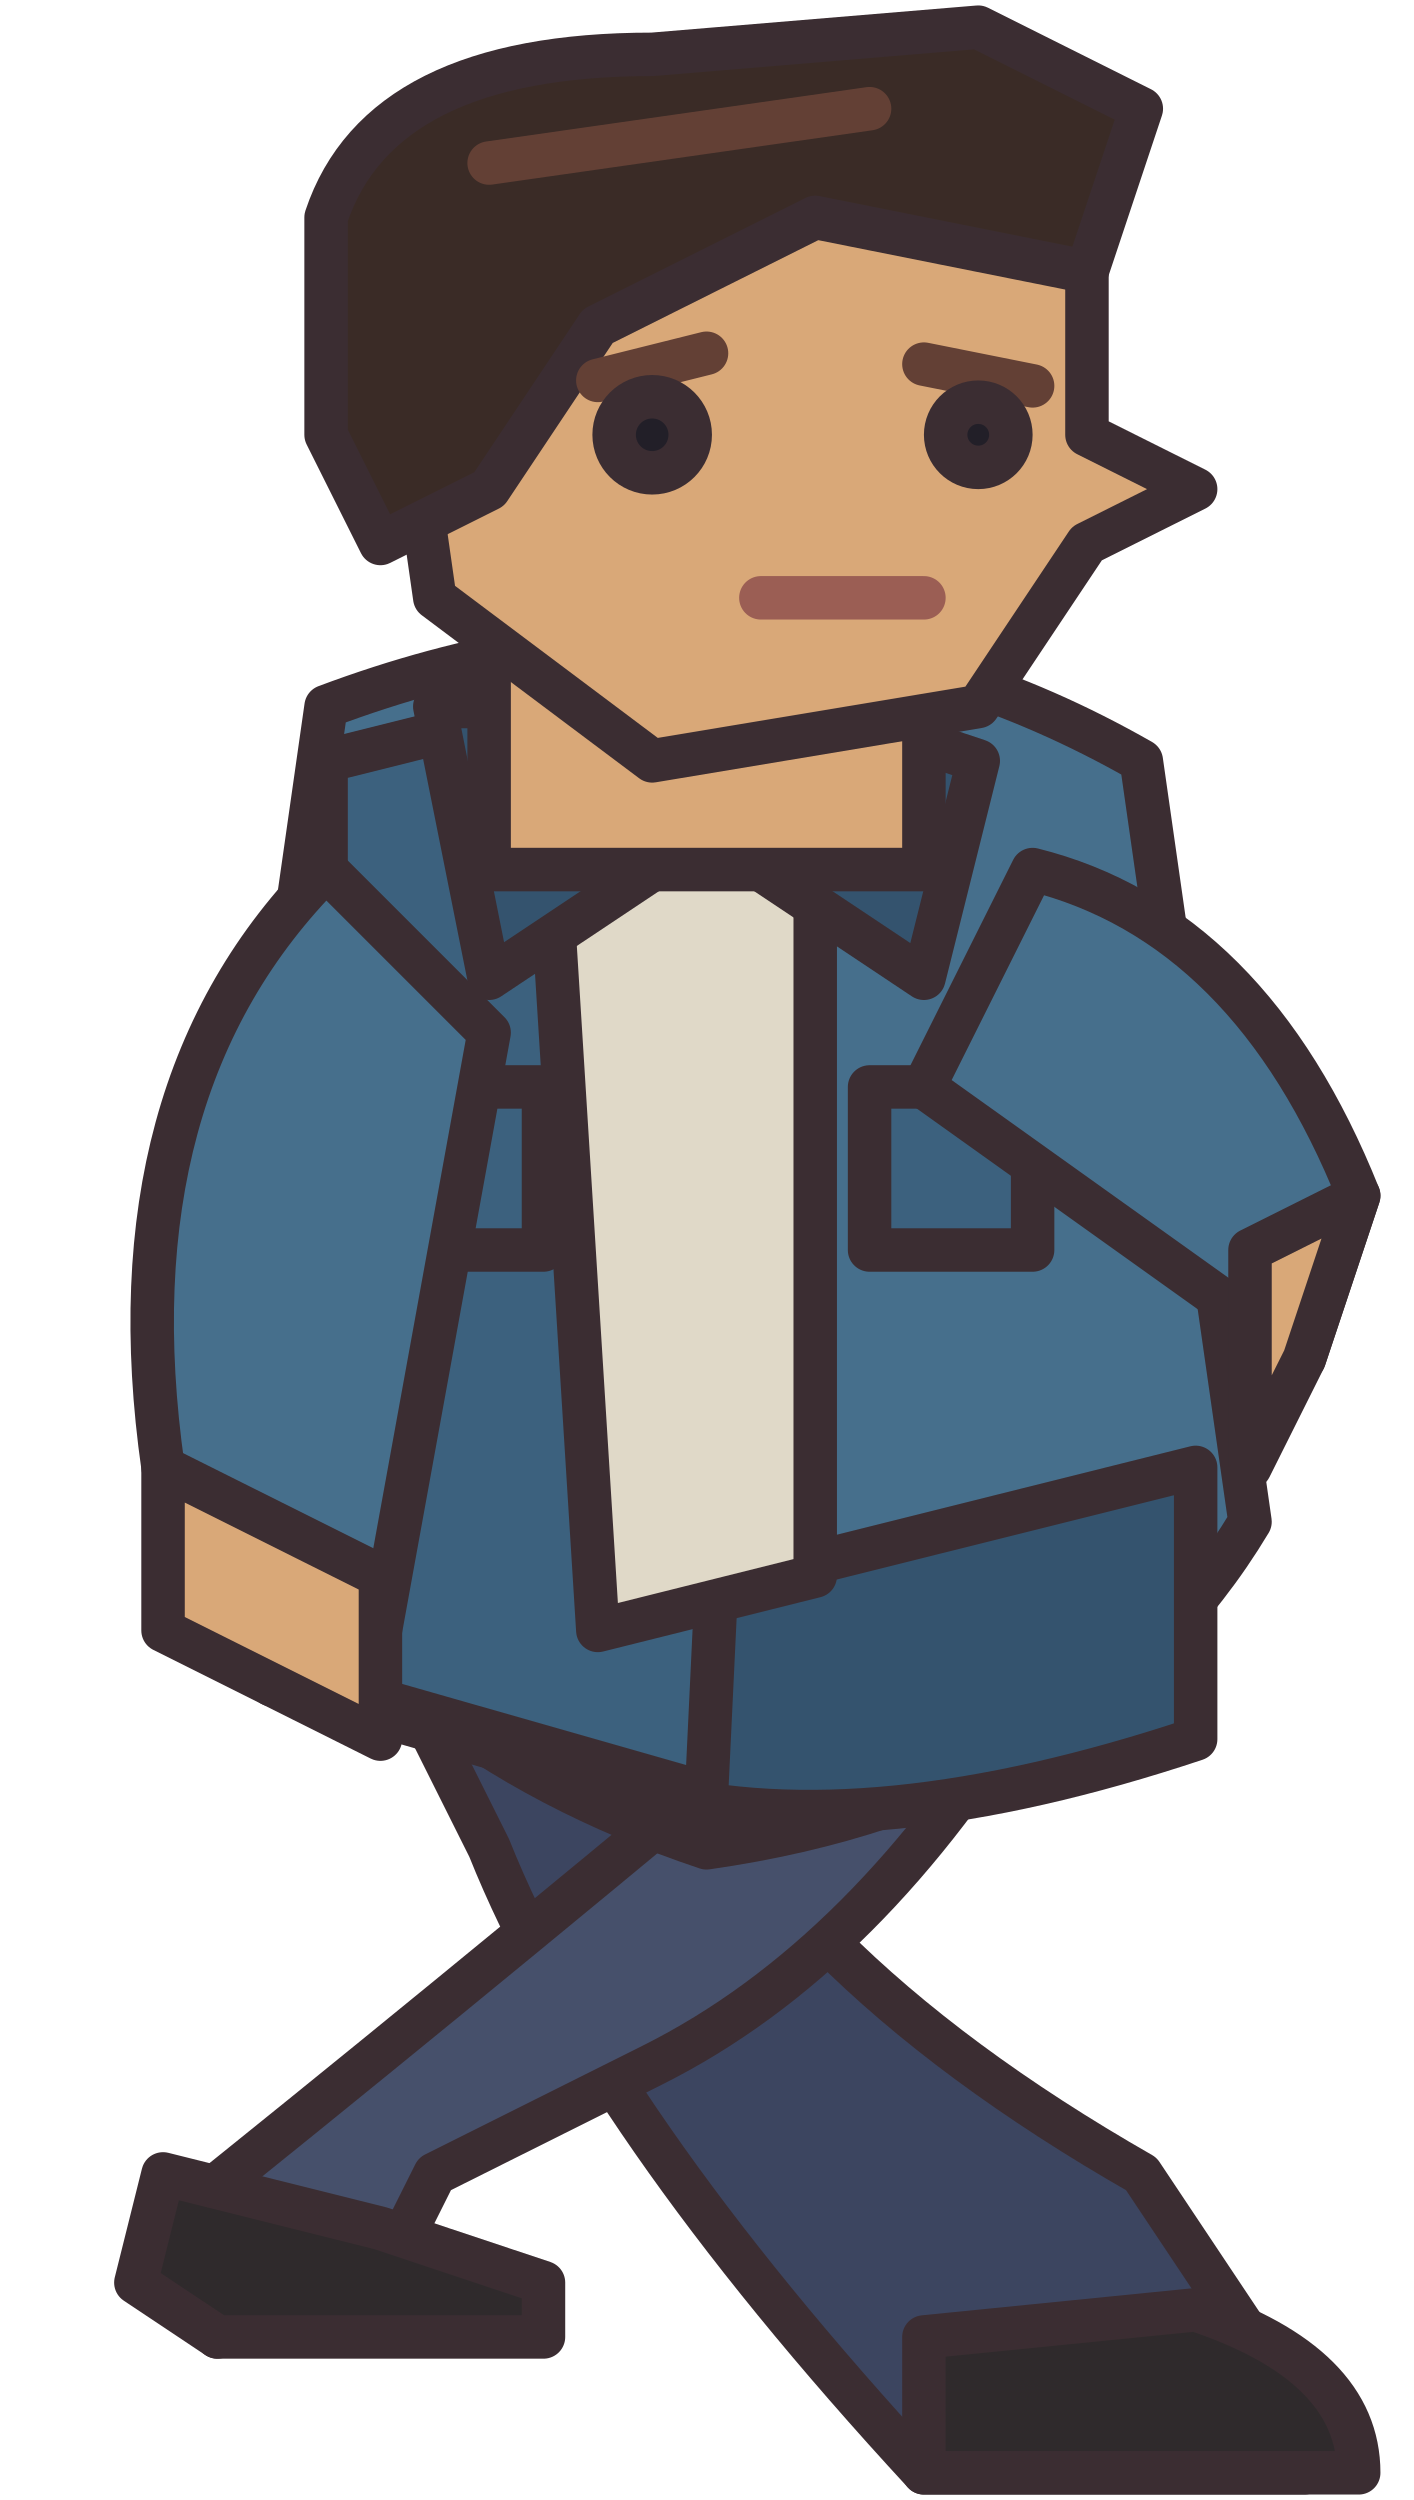
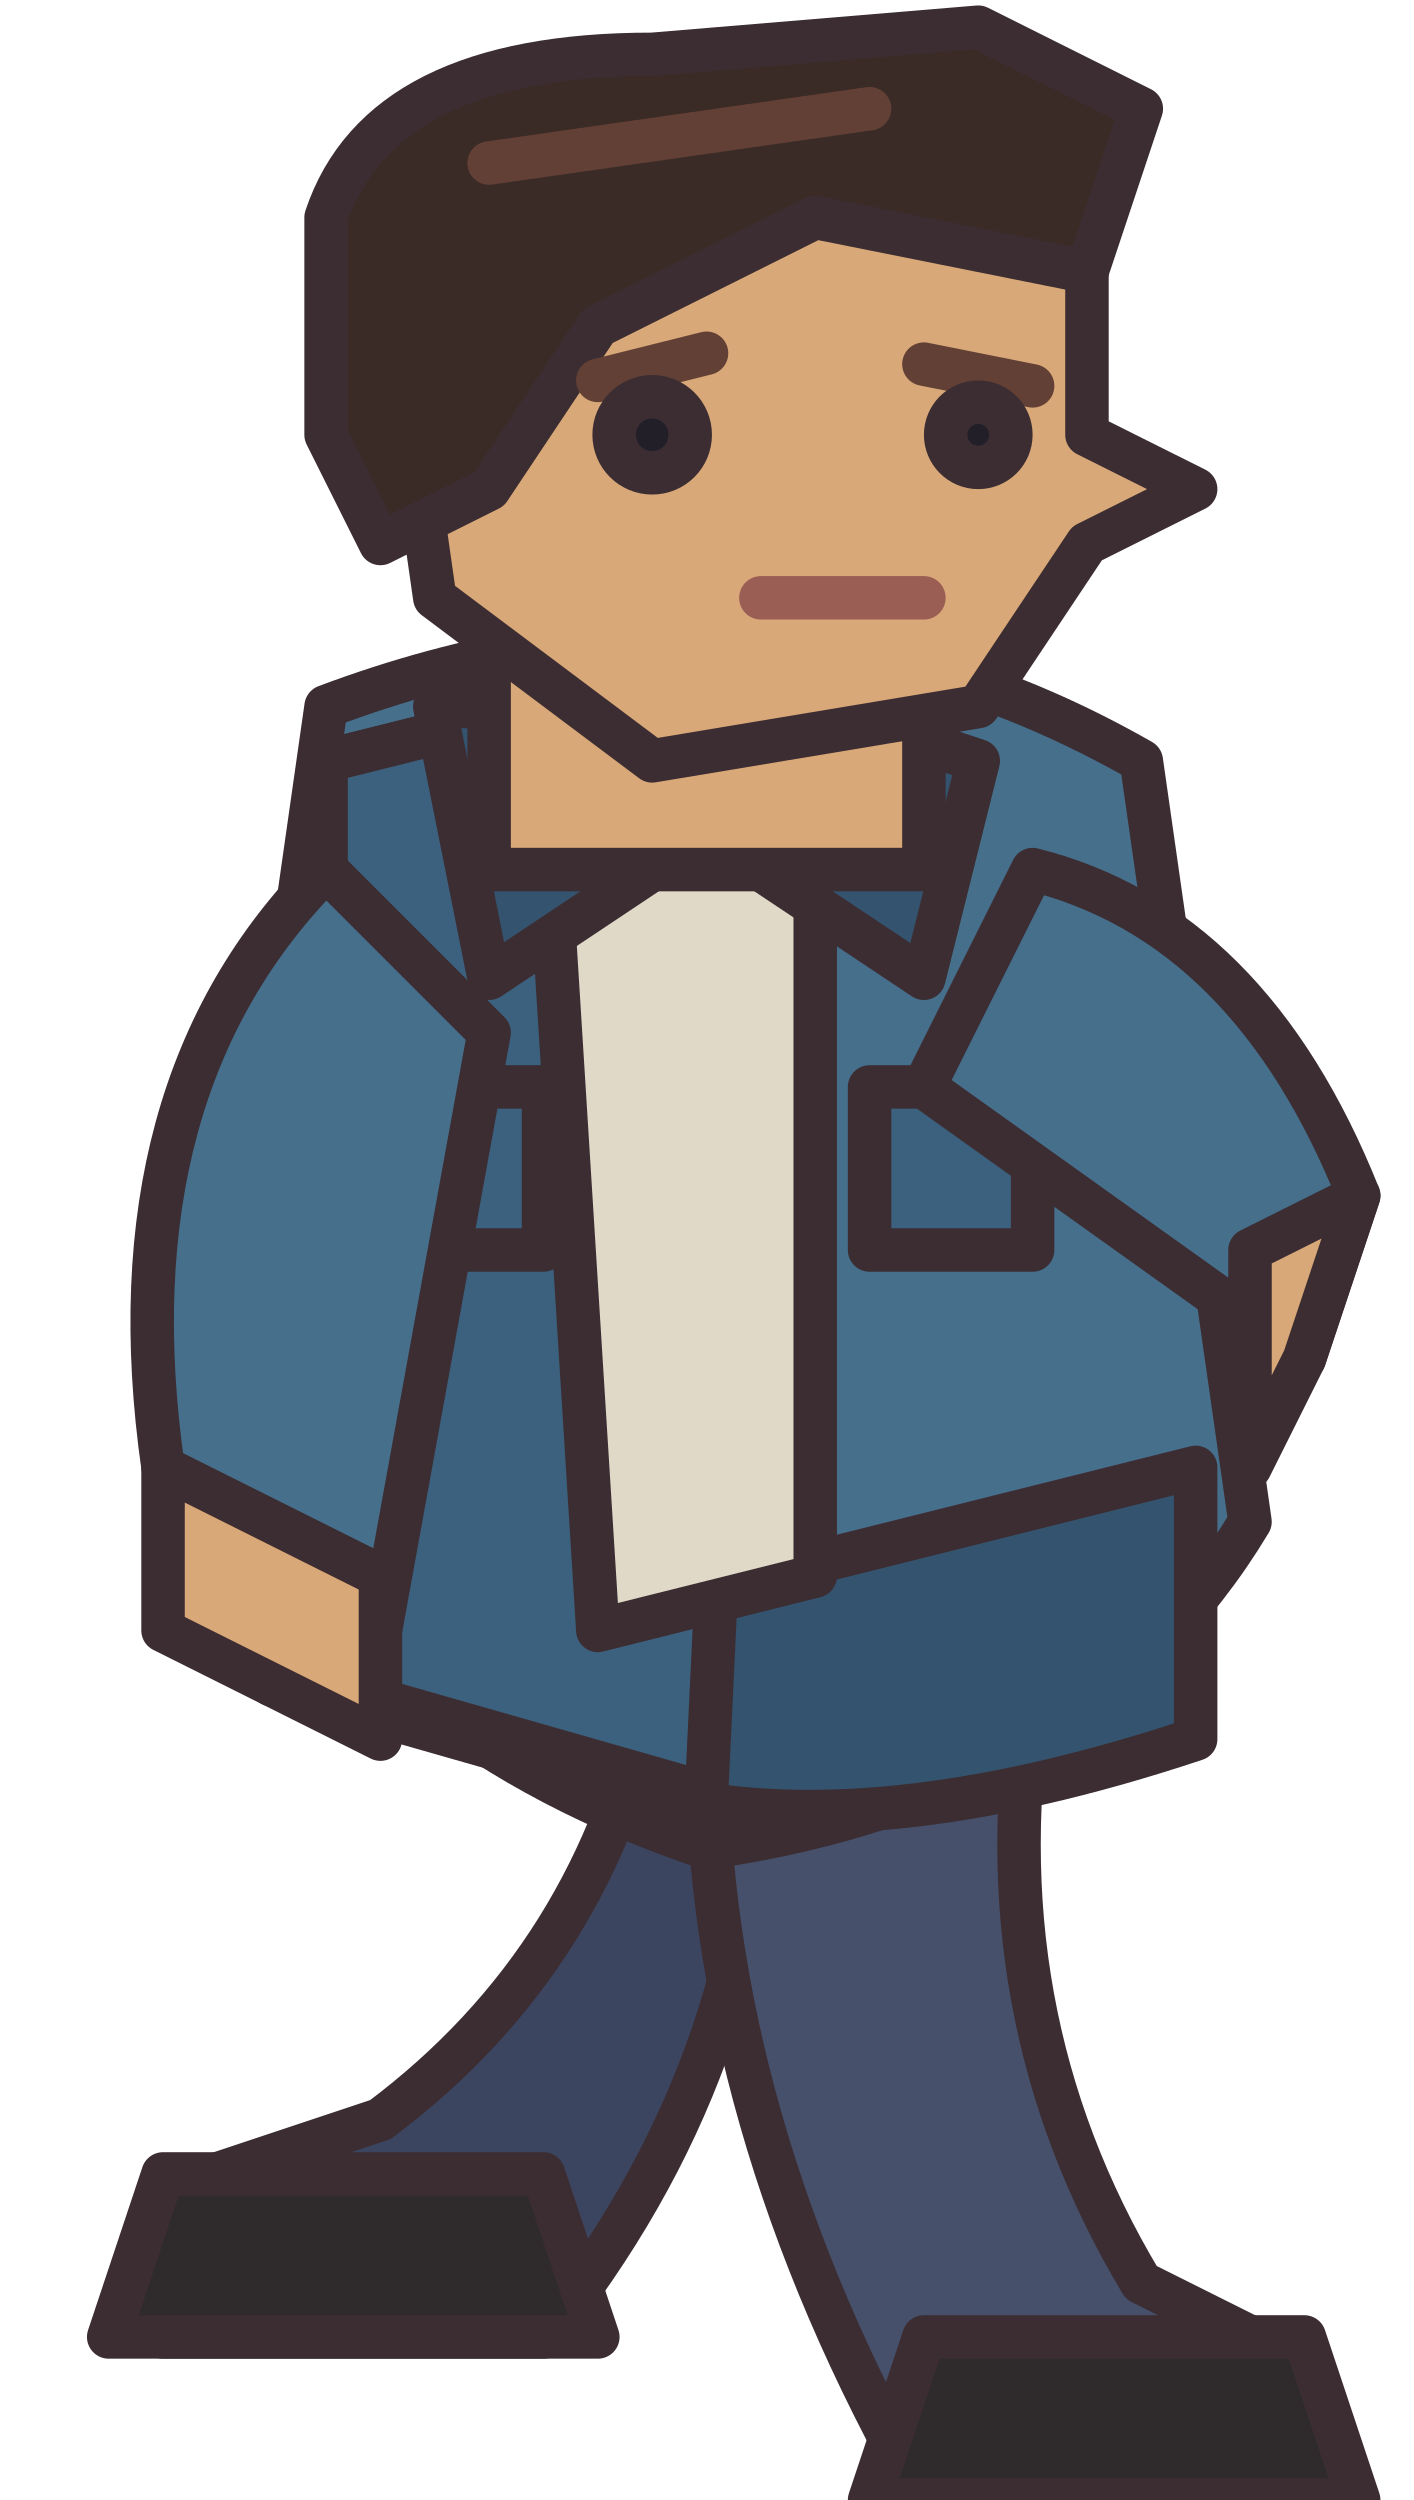
<svg xmlns="http://www.w3.org/2000/svg" width="26" height="46" viewBox="0 0 26 46" shape-rendering="geometricPrecision" stroke="#3b2d32" stroke-width="0.8" stroke-linejoin="round" stroke-linecap="round">
-   <path id="leg-b" d="M7 30 L12 31 Q14 36 21 40 L23 43 L24 45.5 L17 45.5 Q11 39 9 34 Z" fill="#3c4560" />
-   <path d="M17 43 L22 42.5 Q25 43.5 25 45.5 L17 45.5 Z" fill="#2f2a2c" />
-   <path id="leg-a" d="M14 30 L19 31 Q16 36 12 38 L8 40 L7 42 L4 43 L3 41 Q8 37 14 32 Z" fill="#46506b" />
-   <path d="M3 40 L7 41 L10 42 L10 43 L4 43 L2.5 42 Z" fill="#2f2a2c" />
+   <path id="leg-b" d="M7 31 L12 31 Q11 36 7 39 L4 40 L3 43 L10 43 Q14 38 14 32 Z" fill="#3c4560" />
+   <path d="M3 40 L10 40 L11 43 L2 43 Z" fill="#2f2a2c" />
+   <path id="leg-a" d="M14 31 L19 31 Q18 37 21 42 L23 43 L24 46 L17 46 Q13 39 13 32 Z" fill="#46506b" />
+   <path d="M17 43 L24 43 L25 46 L16 46 Z" fill="#2f2a2c" />
  <path d="M6 13 Q14 10 21 14 L23 28 Q20 33 13 34 Q7 32 4 27 Z" fill="#466f8c" />
  <path d="M5 27 L14 29 L22 27 L22 32 Q16 34 12 33 L5 31 Z" fill="#34536e" />
  <path d="M6 14 L14 12 L13 33 L6 31 Z" fill="#3c617e" />
  <path d="M10 14 L15 14 L15 29 L11 30Z" fill="#e0d9c8" />
  <path d="M8 13 L11 13 L12 16 L9 18Z M15 13 L18 14 L17 18 L14 16Z" fill="#34536e" />
  <path d="M6.5 20 L10 20 L10 23 L6.5 23Z M16 20 L19 20 L19 23 L16 23Z" fill="#3c617e" />
  <path d="M6 16 Q2 20 3 27 L7 30 L9 19 Z" fill="#466f8c" />
  <path d="M19 16 Q23 17 25 22 L24 25 L17 20 Z" fill="#466f8c" />
  <path d="M3 27 L7 29 L7 32 L3 30 Z M23 23 L25 22 L24 25 L23 27 Z" fill="#d9a878" />
  <g id="male-head">
    <path d="M9 11 L9 16 L17 16 L17 11" fill="#d9a878" />
    <path d="M7 4 Q11 1 17 3 L20 5 L20 8 L22 9 L20 10 L18 13 L12 14 L8 11Z" fill="#d9a878" />
    <path d="M6 8 L6 4 Q7 1 12 1 L18 0.5 L21 2 L20 5 L15 4 L11 6 L9 9 L7 10Z" fill="#3a2b26" />
    <path d="M9 3 L16 2 M11 7 L13 6.5 M17 6.7 L19 7.1" fill="none" stroke="#634035" />
    <circle cx="12" cy="8" r="0.7" fill="#221f28" />
    <circle cx="18" cy="8" r="0.6" fill="#221f28" />
    <path d="M14 11 L17 11" fill="none" stroke="#9b5e54" />
  </g>
</svg>
